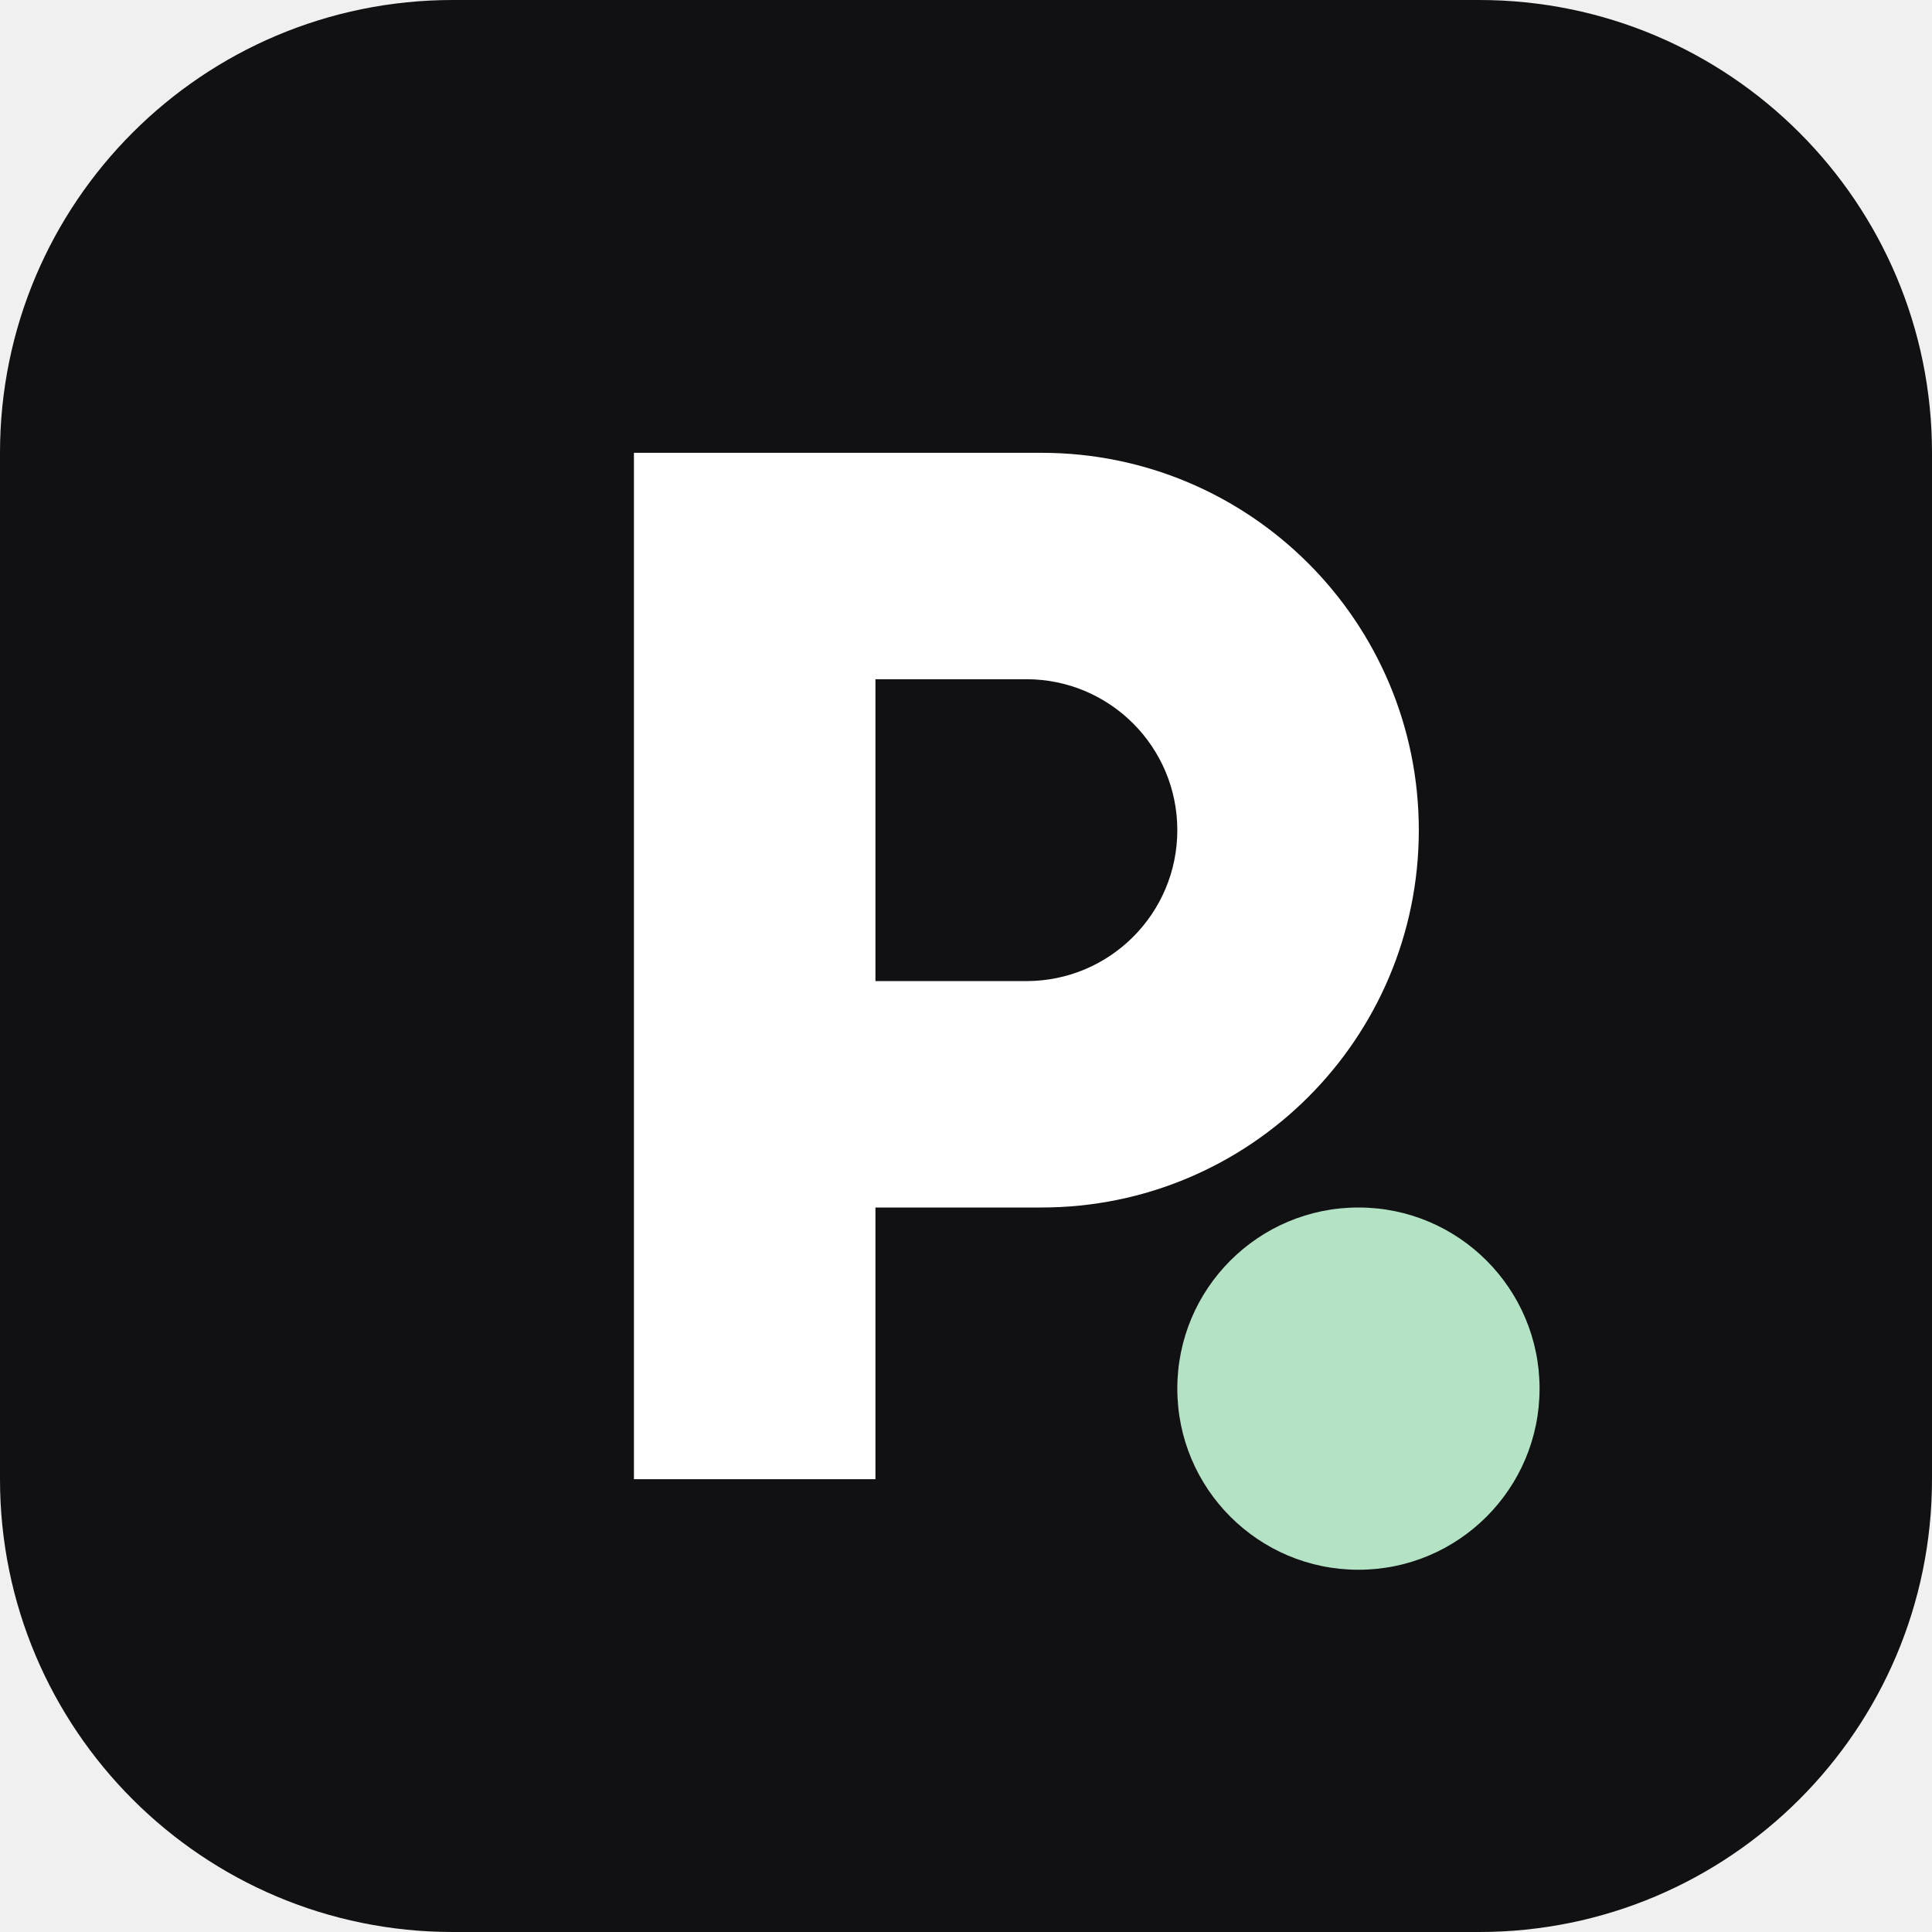
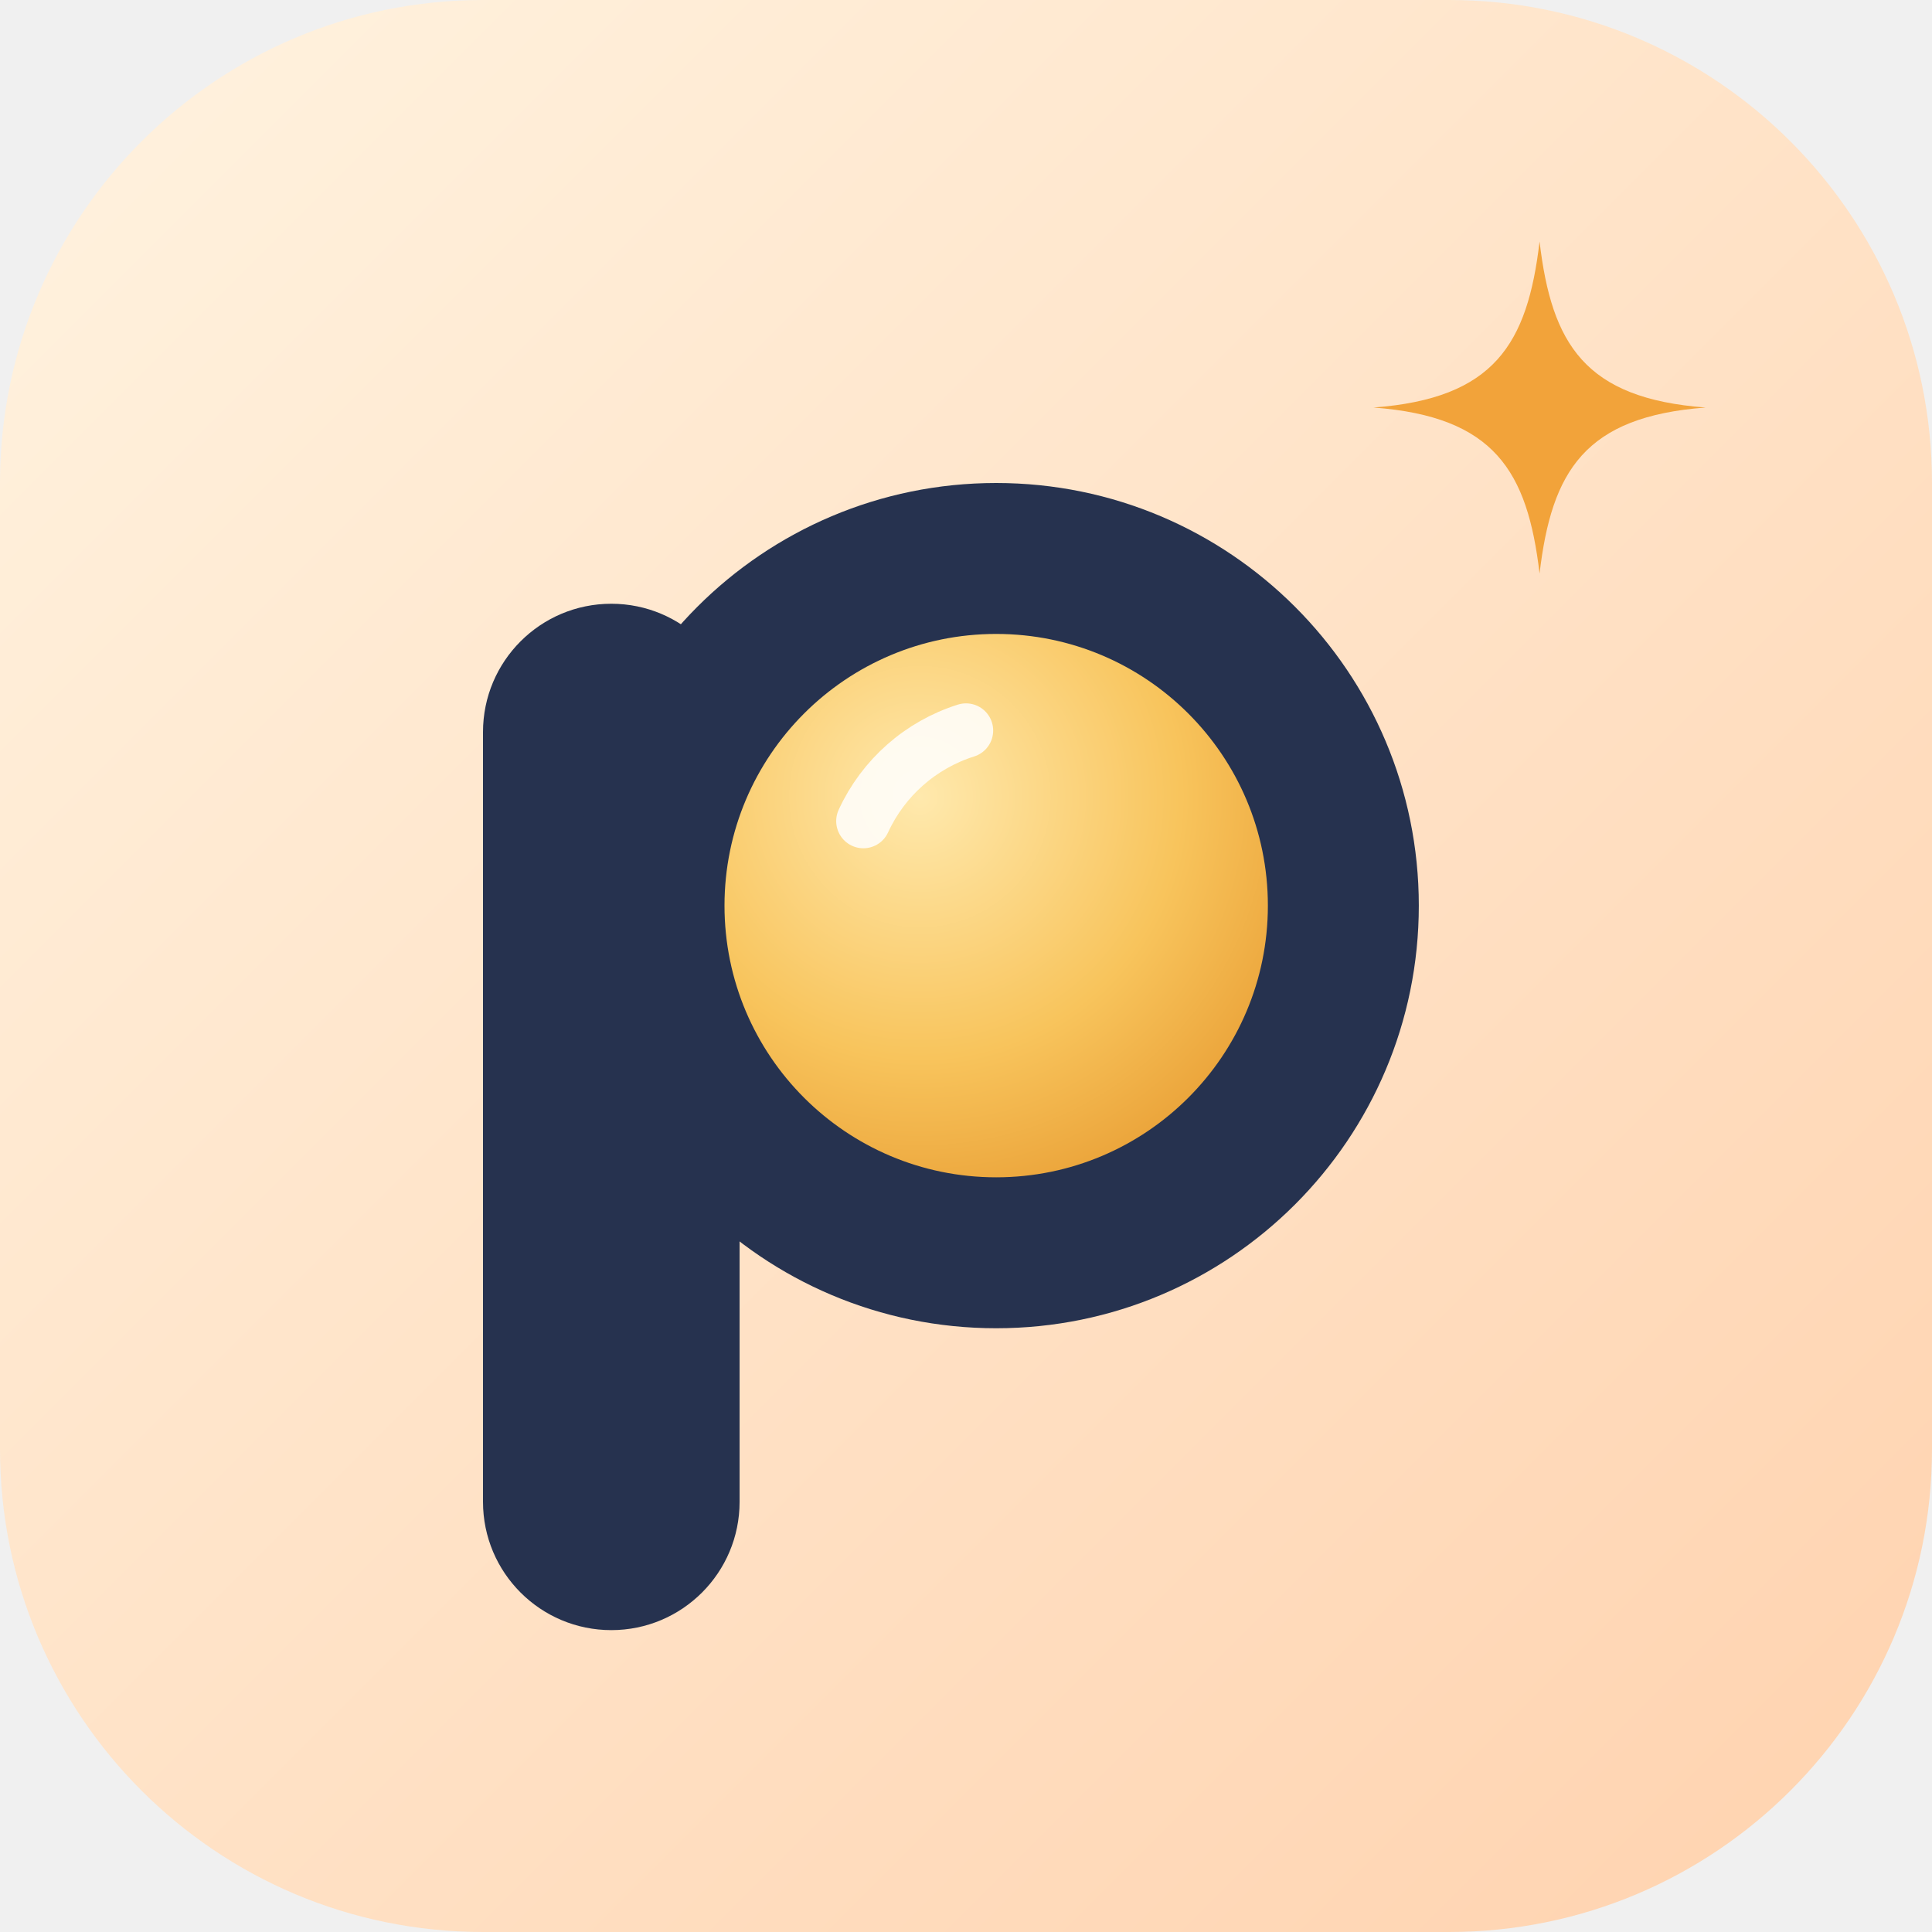
<svg xmlns="http://www.w3.org/2000/svg" viewBox="0 0 64 64">
-   <rect width="64" height="64" rx="15" fill="#111113" />
-   <path d="M21 15H34.5A12.5 12.5 0 0 1 34.5 40H29V49H21Z M29 22.5V32.5H34A5 5 0 0 0 34 22.5Z" fill="#ffffff" fill-rule="evenodd" />
-   <circle cx="45" cy="46" r="6" fill="#b4e2c4" />
+   <rect width="64" height="64" rx="16" fill="url(#penny-tile)" />
+   <defs>
+     <linearGradient id="penny-tile" x1="0" y1="0" x2="1" y2="1">
+       <stop offset="0" stop-color="#fff3e0" />
+       <stop offset="1" stop-color="#ffd2ae" />
+     </linearGradient>
+     <radialGradient id="penny-coin" cx=".36" cy=".3" r=".8">
+       <stop offset="0" stop-color="#ffe9ad" />
+       <stop offset=".6" stop-color="#f8c45c" />
+       <stop offset="1" stop-color="#e99f35" />
+     </radialGradient>
+   </defs>
+   <rect x="16" y="20" width="8.5" height="34" rx="4.25" fill="#26324f" />
+   <circle cx="33" cy="30" r="14" fill="#26324f" />
+   <circle cx="33" cy="30" r="9" fill="url(#penny-coin)" />
+   <path d="M28.6 27.2a5.6 5.6 0 0 1 3.4-3" fill="none" stroke="#fff" stroke-width="1.8" stroke-linecap="round" opacity=".85" />
+   <path fill="#f2a33a" d="M51 8c.4 3.4 1.5 5.2 5.5 5.5-4 .3-5.1 2.1-5.5 5.5-.4-3.4-1.5-5.2-5.5-5.5 4-.3 5.1-2.1 5.5-5.5Z" />
</svg>
